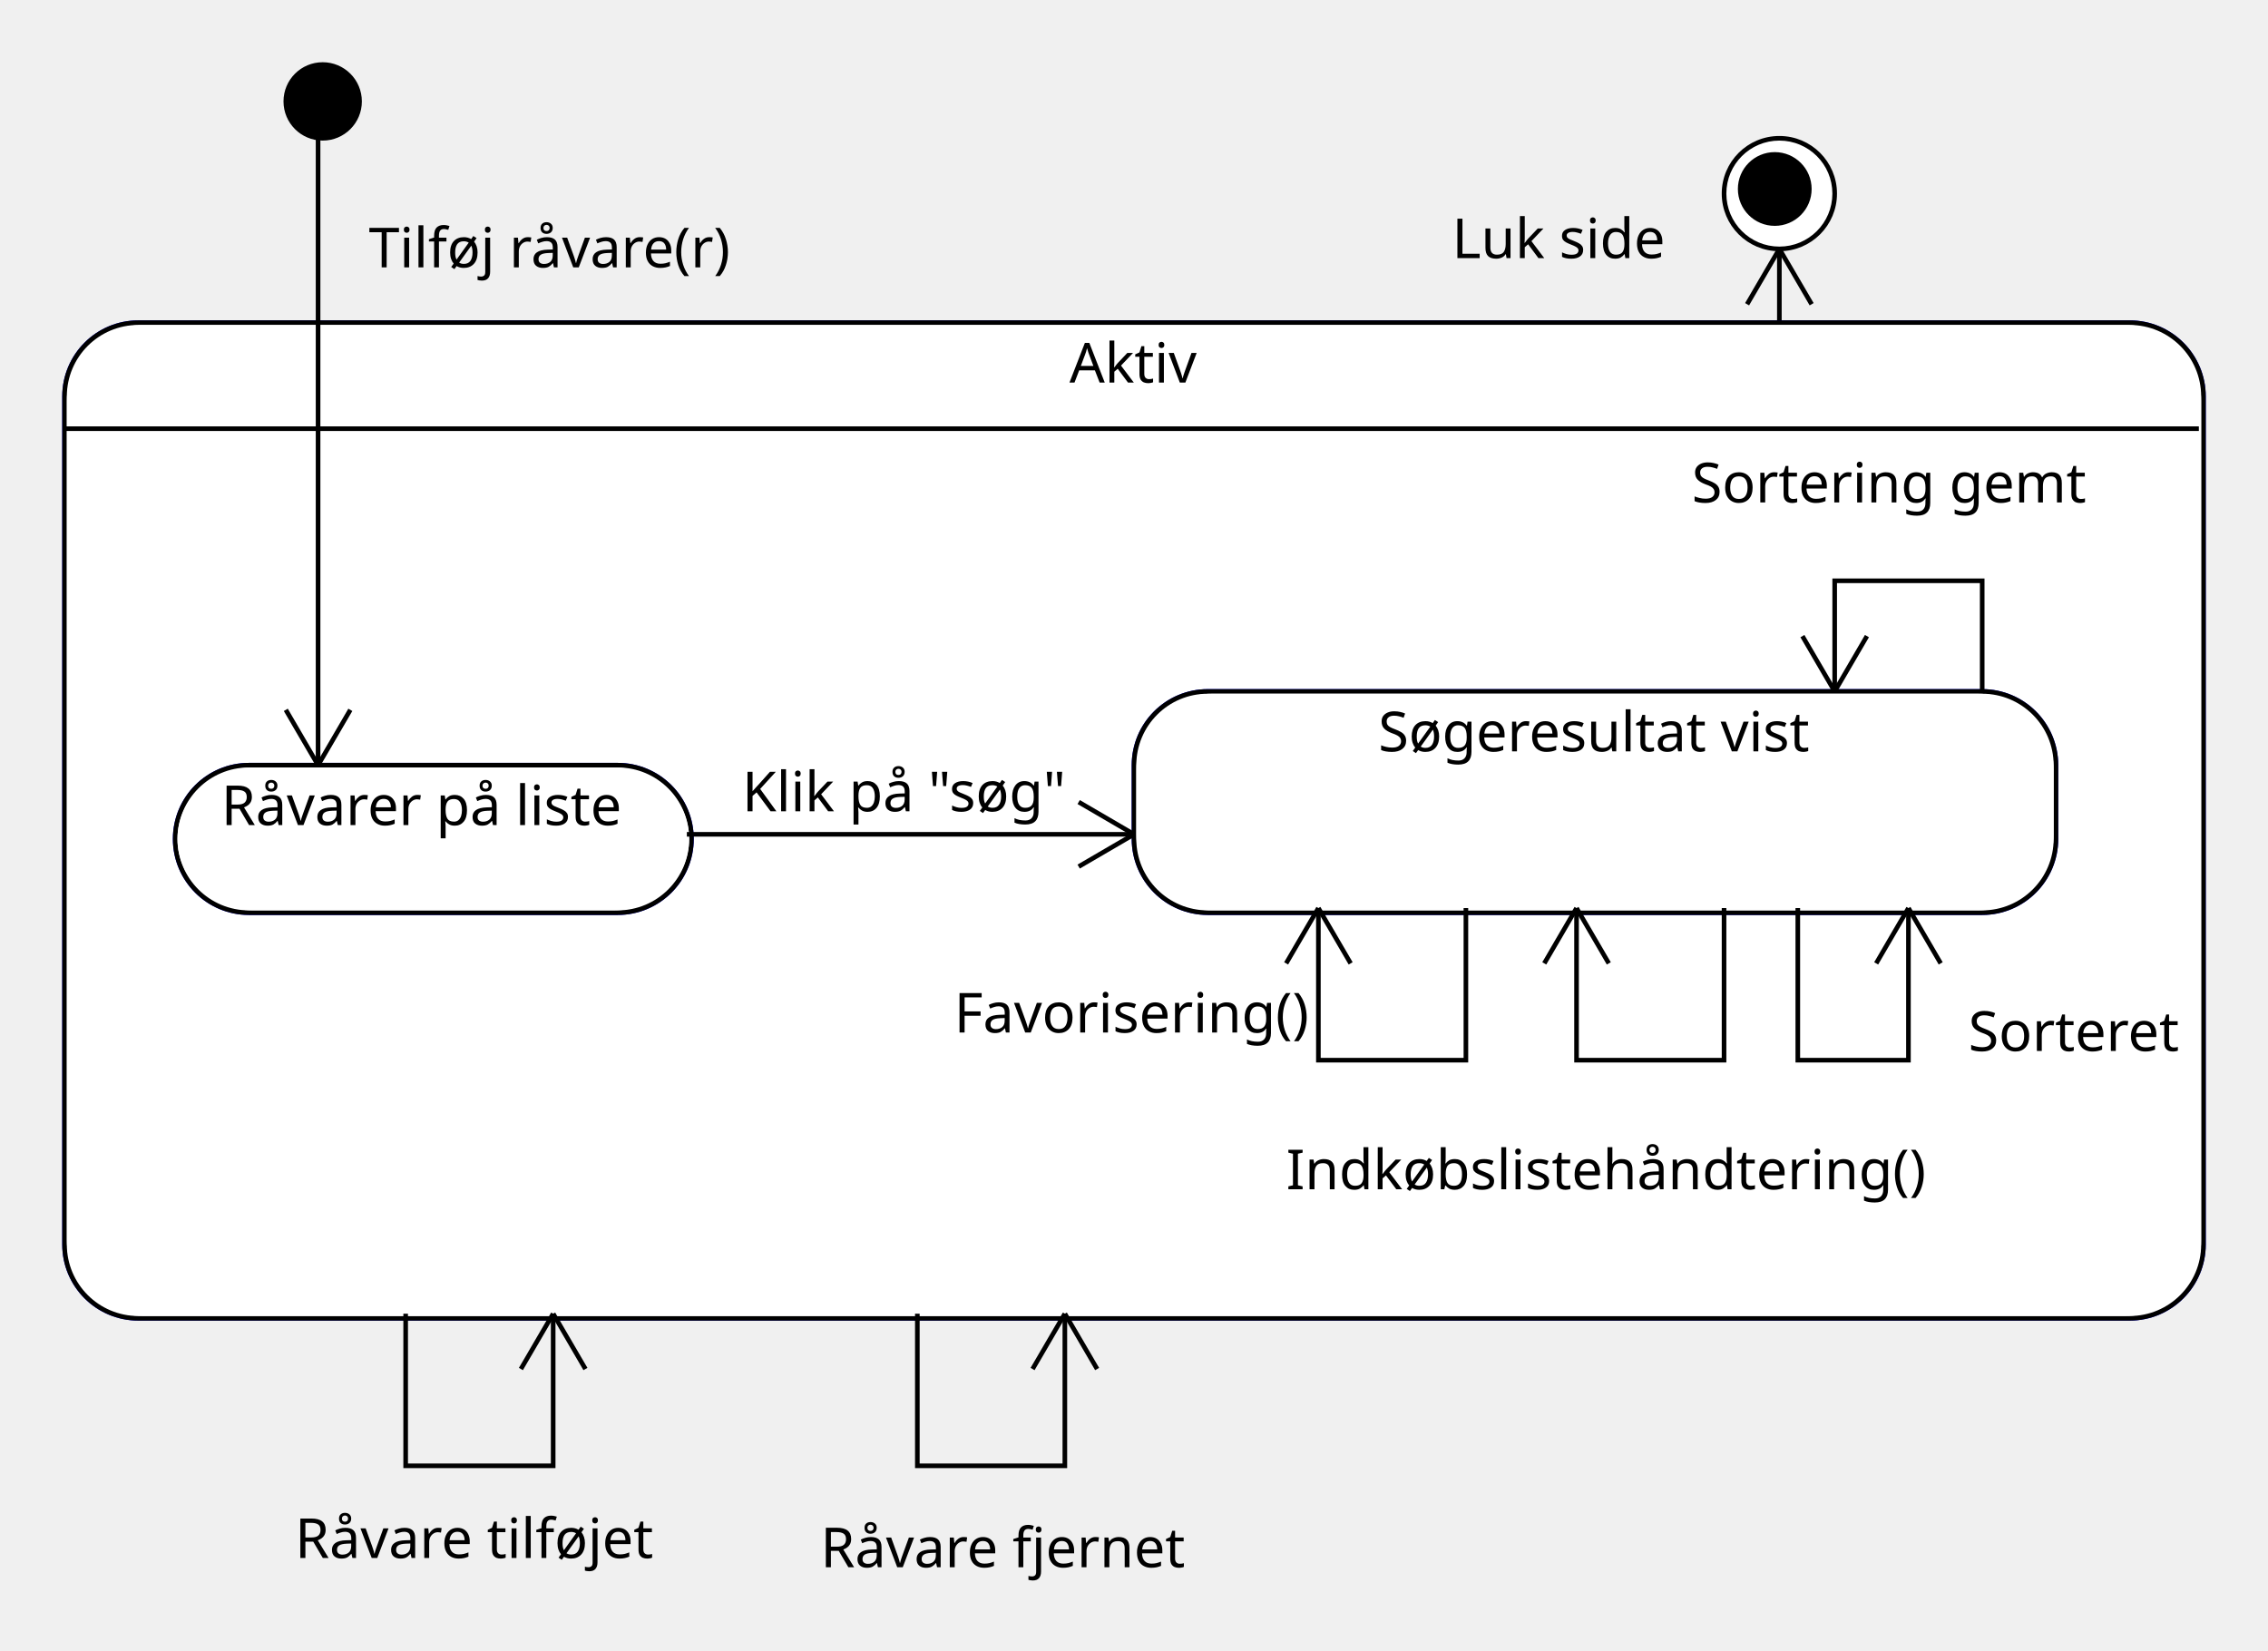
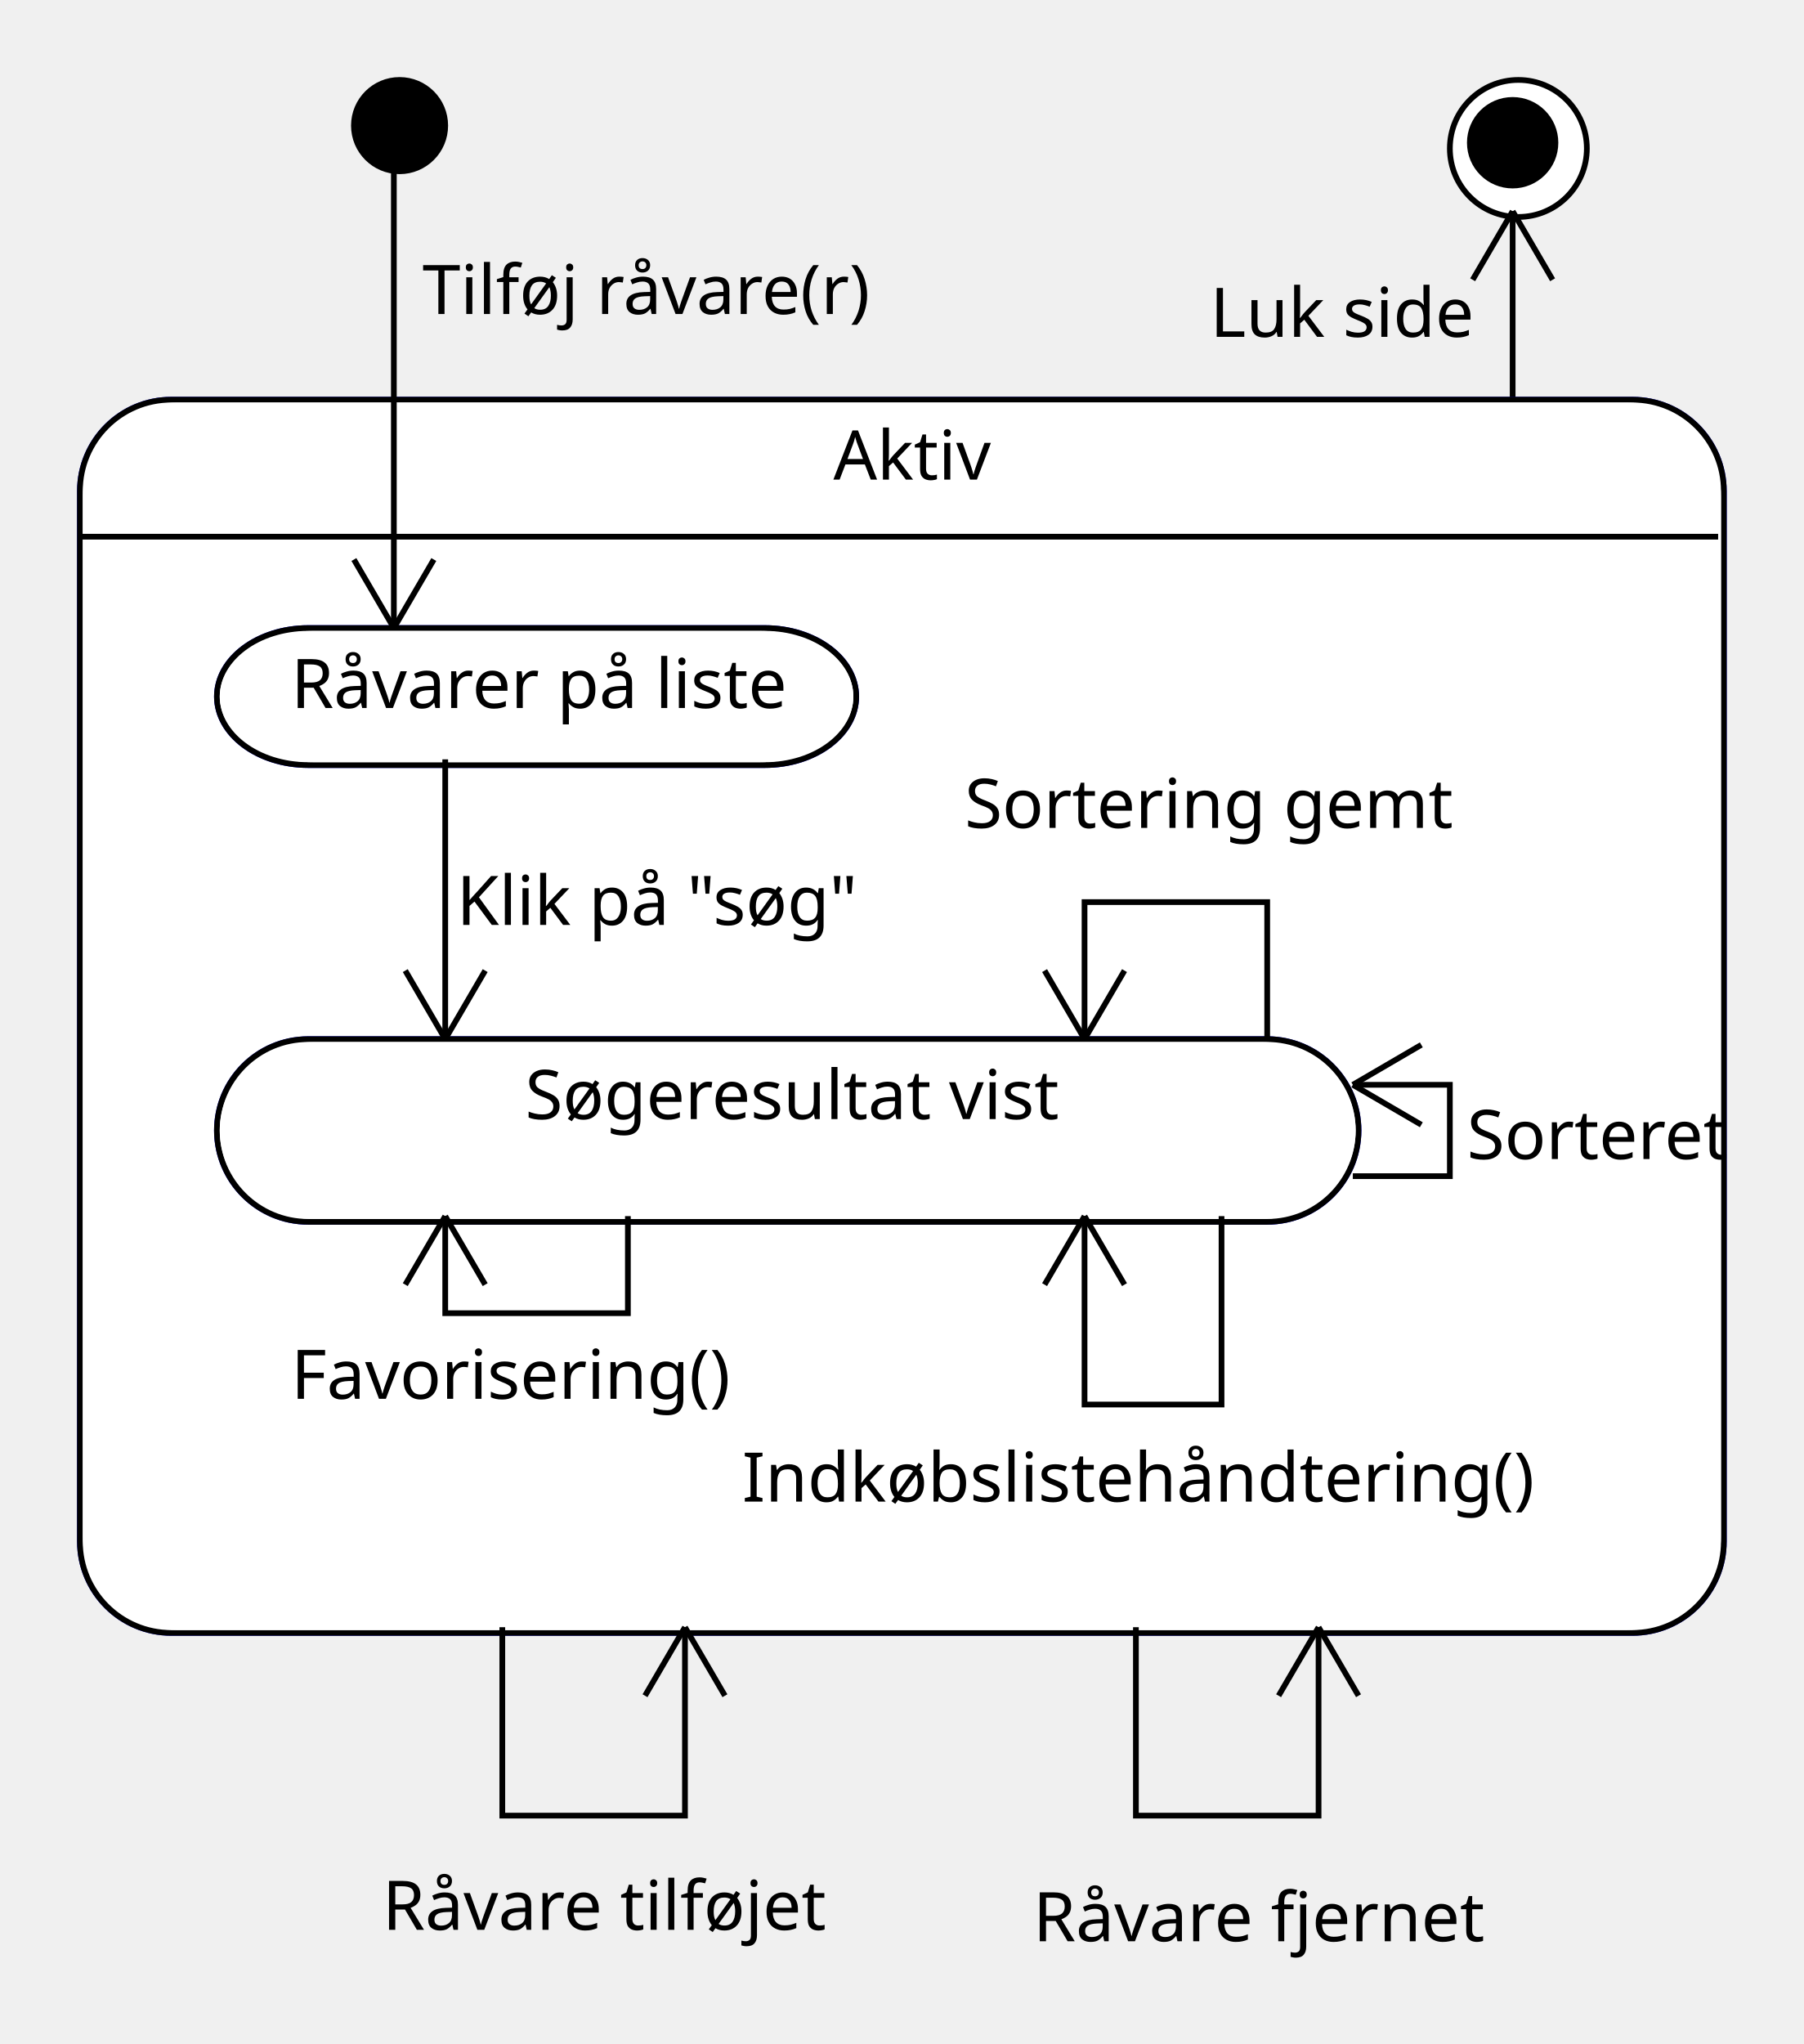
- <svg xmlns="http://www.w3.org/2000/svg" height="358" version="1.1" width="492">
+ <svg xmlns="http://www.w3.org/2000/svg" height="358" version="1.1" width="316">
  <ellipse cx="70" cy="22" fill="#000000" rx="8.0" ry="8.0" stroke="#000000" stroke-width="1" />
-   <ellipse cx="386" cy="42" fill="#000000" rx="12.0" ry="12.0" stroke="#000000" stroke-width="1" />
-   <ellipse cx="386" cy="42" fill="#ffffff" rx="11.0" ry="11.0" stroke="#ffffff" stroke-width="1" />
-   <ellipse cx="385" cy="41" fill="#000000" rx="7.5" ry="7.5" stroke="#000000" stroke-width="1" />
-   <polyline fill="none" points="386,70 386,54" stroke="#000000" stroke-width="1" />
-   <line fill="#000000" stroke="#000000" stroke-width="1" x1="393" x2="386" y1="66" y2="54" />
-   <line fill="#000000" stroke="#000000" stroke-width="1" x1="379" x2="386" y1="66" y2="54" />
-   <text font-family="Dialog" font-size="12" x="315" y="56">
+   <ellipse cx="266" cy="26" fill="#000000" rx="12.0" ry="12.0" stroke="#000000" stroke-width="1" />
+   <ellipse cx="266" cy="26" fill="#ffffff" rx="11.0" ry="11.0" stroke="#ffffff" stroke-width="1" />
+   <ellipse cx="265" cy="25" fill="#000000" rx="7.5" ry="7.5" stroke="#000000" stroke-width="1" />
+   <polyline fill="none" points="265,70 265,37" stroke="#000000" stroke-width="1" />
+   <line fill="#000000" stroke="#000000" stroke-width="1" x1="272" x2="265" y1="49" y2="37" />
+   <line fill="#000000" stroke="#000000" stroke-width="1" x1="258" x2="265" y1="49" y2="37" />
+   <text font-family="Dialog" font-size="12" x="212" y="59">
Luk side</text>
-   <rect fill="#00ff" height="216" rx="16" ry="16" stroke="#00ff" stroke-width="1" width="464" x="14" y="70" />
-   <rect fill="#ffffff" height="216" rx="16" ry="16" stroke="#000000" stroke-width="1" width="464" x="14" y="70" />
-   <rect fill="#ffffff" height="214" rx="16" ry="16" stroke="#ffffff" stroke-width="1" width="462" x="15" y="71" />
-   <text font-family="Dialog" font-size="12" x="232" y="83">
+   <rect fill="#00ff" height="216" rx="16" ry="16" stroke="#00ff" stroke-width="1" width="288" x="14" y="70" />
+   <rect fill="#ffffff" height="216" rx="16" ry="16" stroke="#000000" stroke-width="1" width="288" x="14" y="70" />
+   <rect fill="#ffffff" height="214" rx="16" ry="16" stroke="#ffffff" stroke-width="1" width="286" x="15" y="71" />
+   <text font-family="Dialog" font-size="12" x="146" y="84">
Aktiv</text>
-   <line fill="#000000" stroke="#000000" stroke-width="1" x1="14" x2="477" y1="93" y2="93" />
-   <rect fill="#00ff" height="32" rx="16" ry="16" stroke="#00ff" stroke-width="1" width="112" x="38" y="166" />
-   <rect fill="#ffffff" height="32" rx="16" ry="16" stroke="#000000" stroke-width="1" width="112" x="38" y="166" />
-   <rect fill="#ffffff" height="30" rx="16" ry="16" stroke="#ffffff" stroke-width="1" width="110" x="39" y="167" />
-   <text font-family="Dialog" font-size="12" x="48" y="179">
+   <line fill="#000000" stroke="#000000" stroke-width="1" x1="14" x2="301" y1="94" y2="94" />
+   <rect fill="#00ff" height="24" rx="16" ry="16" stroke="#00ff" stroke-width="1" width="112" x="38" y="110" />
+   <rect fill="#ffffff" height="24" rx="16" ry="16" stroke="#000000" stroke-width="1" width="112" x="38" y="110" />
+   <rect fill="#ffffff" height="22" rx="16" ry="16" stroke="#ffffff" stroke-width="1" width="110" x="39" y="111" />
+   <text font-family="Dialog" font-size="12" x="51" y="124">
Råvarer på liste</text>
-   <rect fill="#00ff" height="48" rx="16" ry="16" stroke="#00ff" stroke-width="1" width="200" x="246" y="150" />
-   <rect fill="#ffffff" height="48" rx="16" ry="16" stroke="#000000" stroke-width="1" width="200" x="246" y="150" />
-   <rect fill="#ffffff" height="46" rx="16" ry="16" stroke="#ffffff" stroke-width="1" width="198" x="247" y="151" />
-   <text font-family="Dialog" font-size="12" x="299" y="163">
+   <rect fill="#00ff" height="32" rx="16" ry="16" stroke="#00ff" stroke-width="1" width="200" x="38" y="182" />
+   <rect fill="#ffffff" height="32" rx="16" ry="16" stroke="#000000" stroke-width="1" width="200" x="38" y="182" />
+   <rect fill="#ffffff" height="30" rx="16" ry="16" stroke="#ffffff" stroke-width="1" width="198" x="39" y="183" />
+   <text font-family="Dialog" font-size="12" x="92" y="196">
Søgeresultat vist</text>
-   <polyline fill="none" points="149,181 246,181" stroke="#000000" stroke-width="1" />
-   <line fill="#000000" stroke="#000000" stroke-width="1" x1="234" x2="246" y1="188" y2="181" />
-   <line fill="#000000" stroke="#000000" stroke-width="1" x1="234" x2="246" y1="174" y2="181" />
-   <text font-family="Dialog" font-size="12" x="161" y="176">
+   <polyline fill="none" points="78,133 78,182" stroke="#000000" stroke-width="1" />
+   <line fill="#000000" stroke="#000000" stroke-width="1" x1="71" x2="78" y1="170" y2="182" />
+   <line fill="#000000" stroke="#000000" stroke-width="1" x1="85" x2="78" y1="170" y2="182" />
+   <text font-family="Dialog" font-size="12" x="80" y="162">
Klik på "søg"</text>
-   <polyline fill="none" points="390,197 390,230 414,230 414,197" stroke="#000000" stroke-width="1" />
-   <line fill="#000000" stroke="#000000" stroke-width="1" x1="421" x2="414" y1="209" y2="197" />
-   <line fill="#000000" stroke="#000000" stroke-width="1" x1="407" x2="414" y1="209" y2="197" />
-   <text font-family="Dialog" font-size="12" x="427" y="228">
+   <polyline fill="none" points="237,206 254,206 254,190 237,190" stroke="#000000" stroke-width="1" />
+   <line fill="#000000" stroke="#000000" stroke-width="1" x1="249" x2="237" y1="183" y2="190" />
+   <line fill="#000000" stroke="#000000" stroke-width="1" x1="249" x2="237" y1="197" y2="190" />
+   <text font-family="Dialog" font-size="12" x="257" y="203">
Sorteret</text>
-   <polyline fill="none" points="374,197 374,230 342,230 342,197" stroke="#000000" stroke-width="1" />
-   <line fill="#000000" stroke="#000000" stroke-width="1" x1="349" x2="342" y1="209" y2="197" />
-   <line fill="#000000" stroke="#000000" stroke-width="1" x1="335" x2="342" y1="209" y2="197" />
-   <text font-family="Dialog" font-size="12" x="279" y="258">
+   <polyline fill="none" points="214,213 214,246 190,246 190,213" stroke="#000000" stroke-width="1" />
+   <line fill="#000000" stroke="#000000" stroke-width="1" x1="197" x2="190" y1="225" y2="213" />
+   <line fill="#000000" stroke="#000000" stroke-width="1" x1="183" x2="190" y1="225" y2="213" />
+   <text font-family="Dialog" font-size="12" x="130" y="263">
Indkøbslistehåndtering()</text>
-   <polyline fill="none" points="69,29 69,166" stroke="#000000" stroke-width="1" />
-   <line fill="#000000" stroke="#000000" stroke-width="1" x1="62" x2="69" y1="154" y2="166" />
-   <line fill="#000000" stroke="#000000" stroke-width="1" x1="76" x2="69" y1="154" y2="166" />
-   <text font-family="Dialog" font-size="12" x="80" y="58">
+   <polyline fill="none" points="69,29 69,110" stroke="#000000" stroke-width="1" />
+   <line fill="#000000" stroke="#000000" stroke-width="1" x1="62" x2="69" y1="98" y2="110" />
+   <line fill="#000000" stroke="#000000" stroke-width="1" x1="76" x2="69" y1="98" y2="110" />
+   <text font-family="Dialog" font-size="12" x="74" y="55">
Tilføj råvare(r)</text>
-   <polyline fill="none" points="318,197 318,230 286,230 286,197" stroke="#000000" stroke-width="1" />
-   <line fill="#000000" stroke="#000000" stroke-width="1" x1="293" x2="286" y1="209" y2="197" />
-   <line fill="#000000" stroke="#000000" stroke-width="1" x1="279" x2="286" y1="209" y2="197" />
-   <text font-family="Dialog" font-size="12" x="207" y="224">
+   <polyline fill="none" points="110,213 110,230 78,230 78,213" stroke="#000000" stroke-width="1" />
+   <line fill="#000000" stroke="#000000" stroke-width="1" x1="85" x2="78" y1="225" y2="213" />
+   <line fill="#000000" stroke="#000000" stroke-width="1" x1="71" x2="78" y1="225" y2="213" />
+   <text font-family="Dialog" font-size="12" x="51" y="245">
Favorisering()</text>
-   <polyline fill="none" points="430,150 430,126 398,126 398,150" stroke="#000000" stroke-width="1" />
-   <line fill="#000000" stroke="#000000" stroke-width="1" x1="391" x2="398" y1="138" y2="150" />
-   <line fill="#000000" stroke="#000000" stroke-width="1" x1="405" x2="398" y1="138" y2="150" />
-   <text font-family="Dialog" font-size="12" x="367" y="109">
+   <polyline fill="none" points="222,182 222,158 190,158 190,182" stroke="#000000" stroke-width="1" />
+   <line fill="#000000" stroke="#000000" stroke-width="1" x1="183" x2="190" y1="170" y2="182" />
+   <line fill="#000000" stroke="#000000" stroke-width="1" x1="197" x2="190" y1="170" y2="182" />
+   <text font-family="Dialog" font-size="12" x="169" y="145">
Sortering gemt</text>
  <polyline fill="none" points="88,285 88,318 120,318 120,285" stroke="#000000" stroke-width="1" />
  <line fill="#000000" stroke="#000000" stroke-width="1" x1="127" x2="120" y1="297" y2="285" />
  <line fill="#000000" stroke="#000000" stroke-width="1" x1="113" x2="120" y1="297" y2="285" />
-   <text font-family="Dialog" font-size="12" x="64" y="338">
+   <text font-family="Dialog" font-size="12" x="67" y="338">
Råvare tilføjet</text>
  <polyline fill="none" points="199,285 199,318 231,318 231,285" stroke="#000000" stroke-width="1" />
  <line fill="#000000" stroke="#000000" stroke-width="1" x1="238" x2="231" y1="297" y2="285" />
  <line fill="#000000" stroke="#000000" stroke-width="1" x1="224" x2="231" y1="297" y2="285" />
-   <text font-family="Dialog" font-size="12" x="178" y="340">
+   <text font-family="Dialog" font-size="12" x="181" y="340">
Råvare fjernet</text>
</svg>
